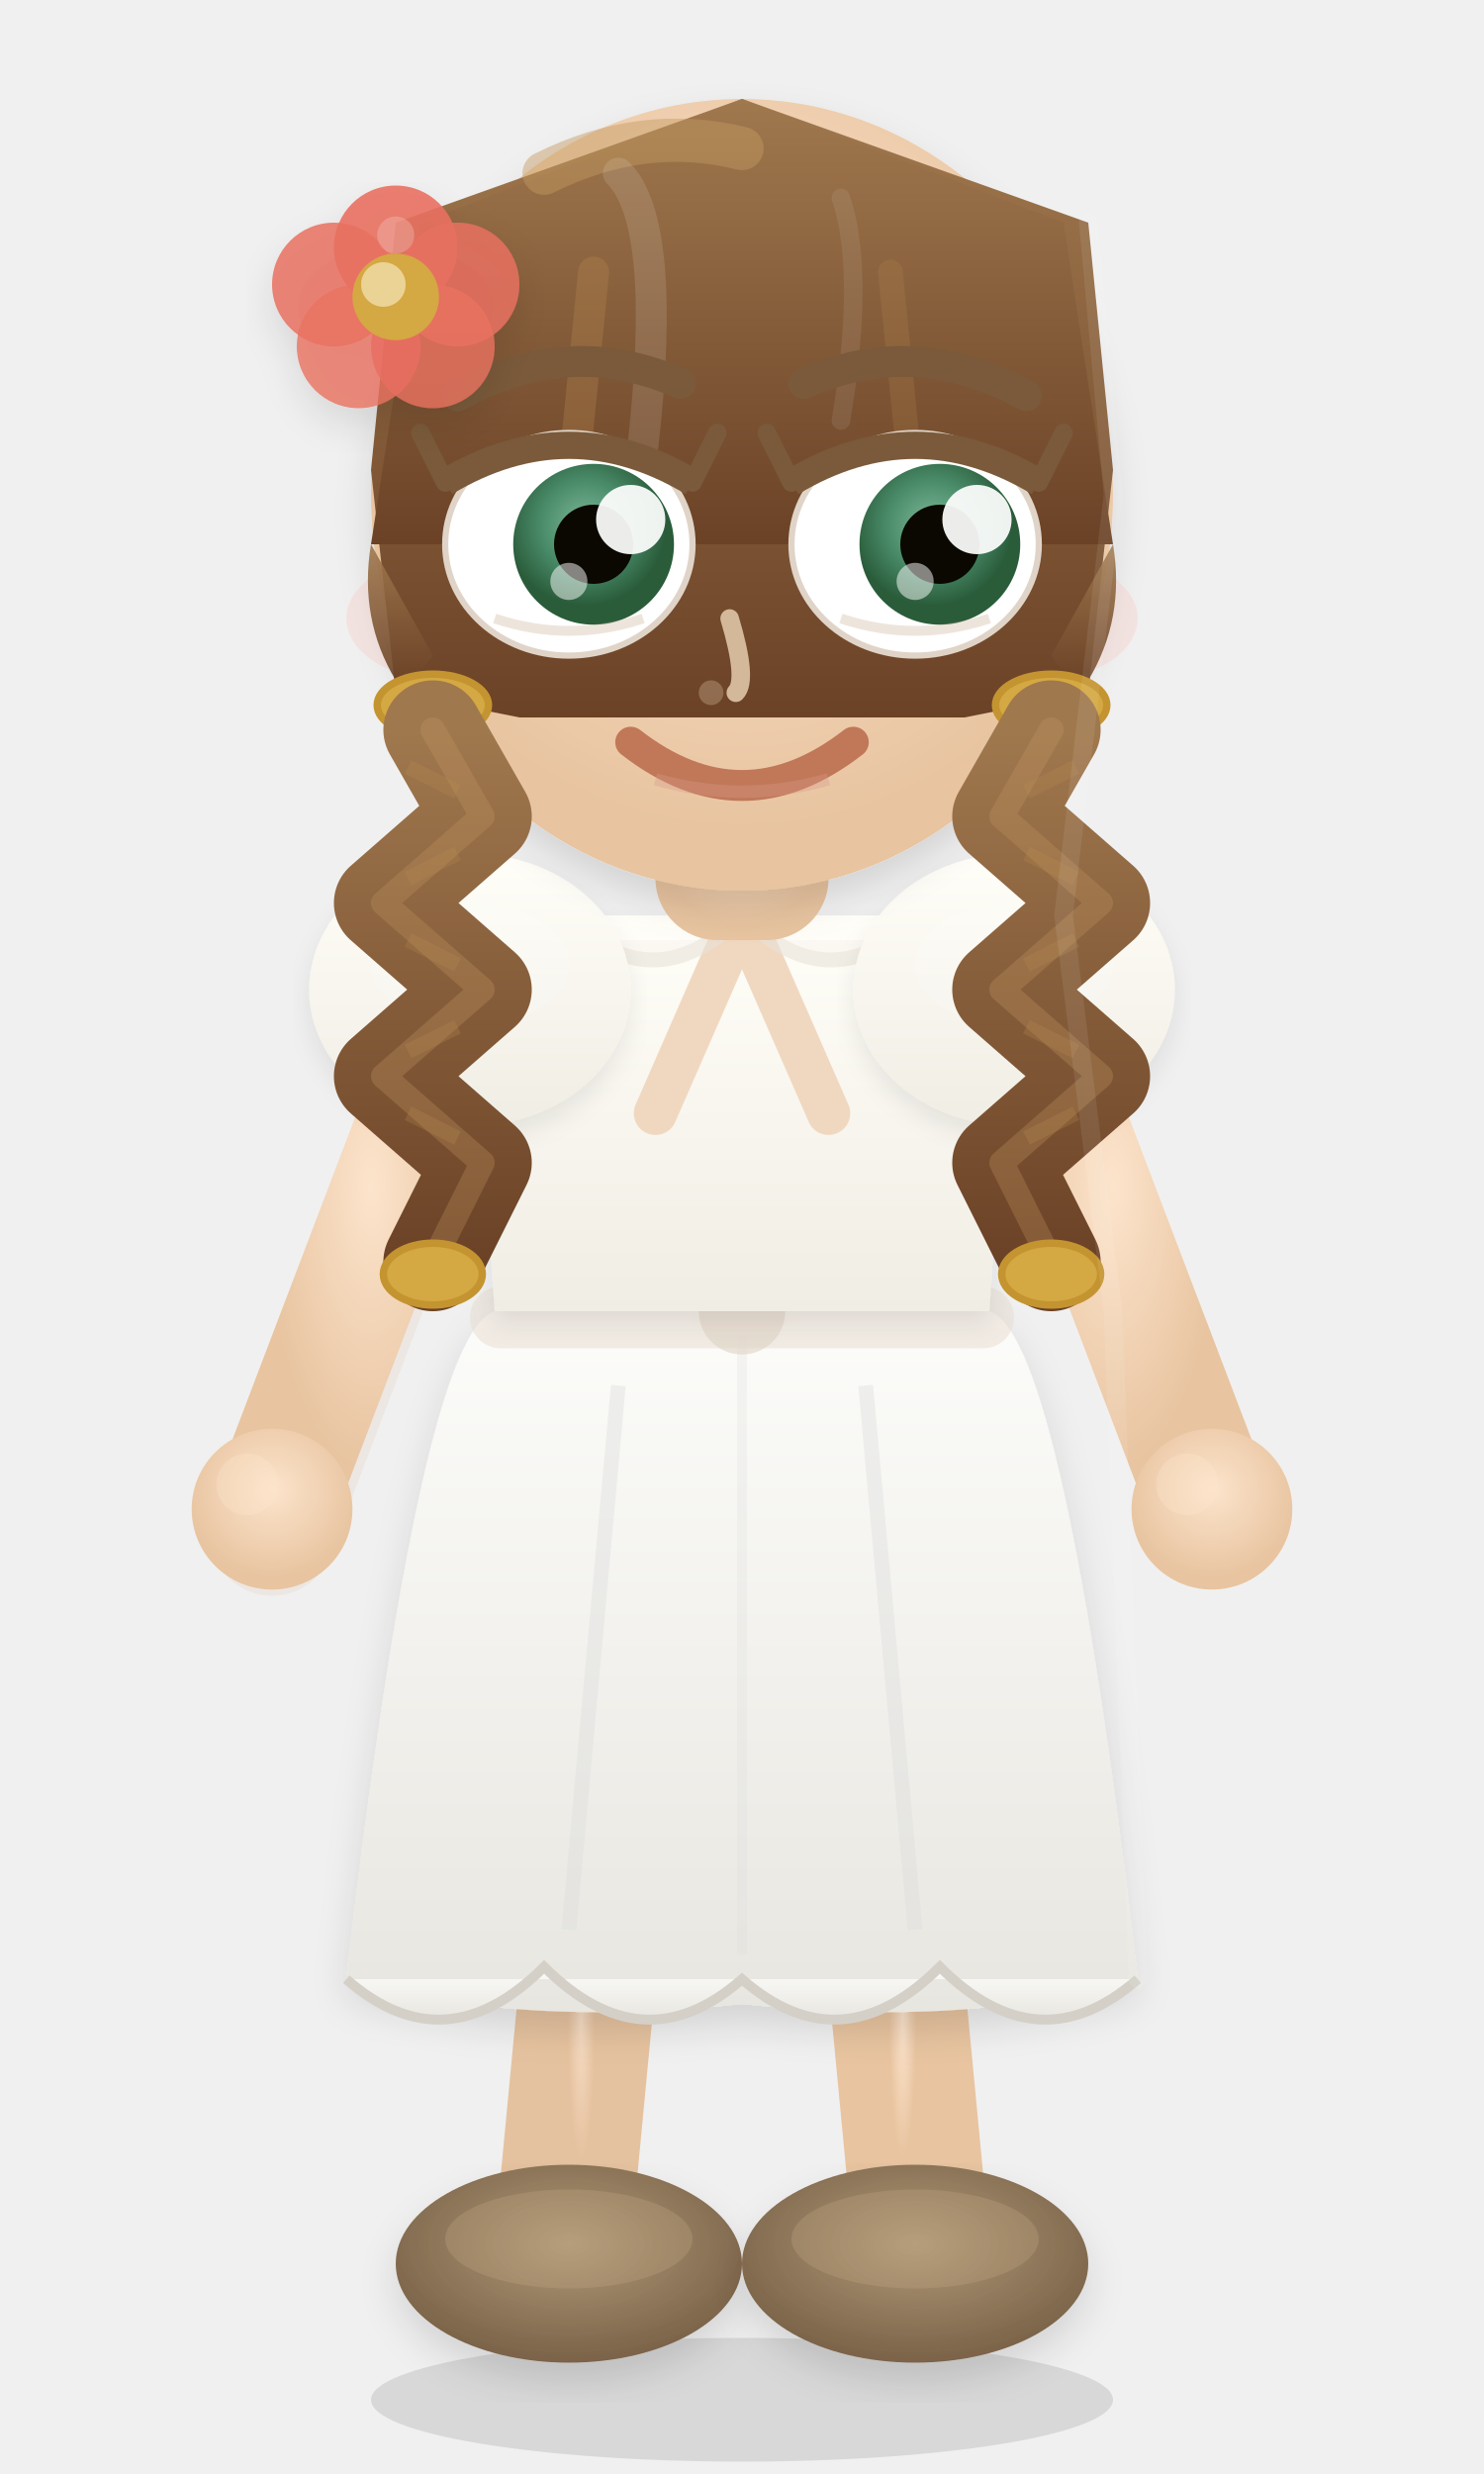
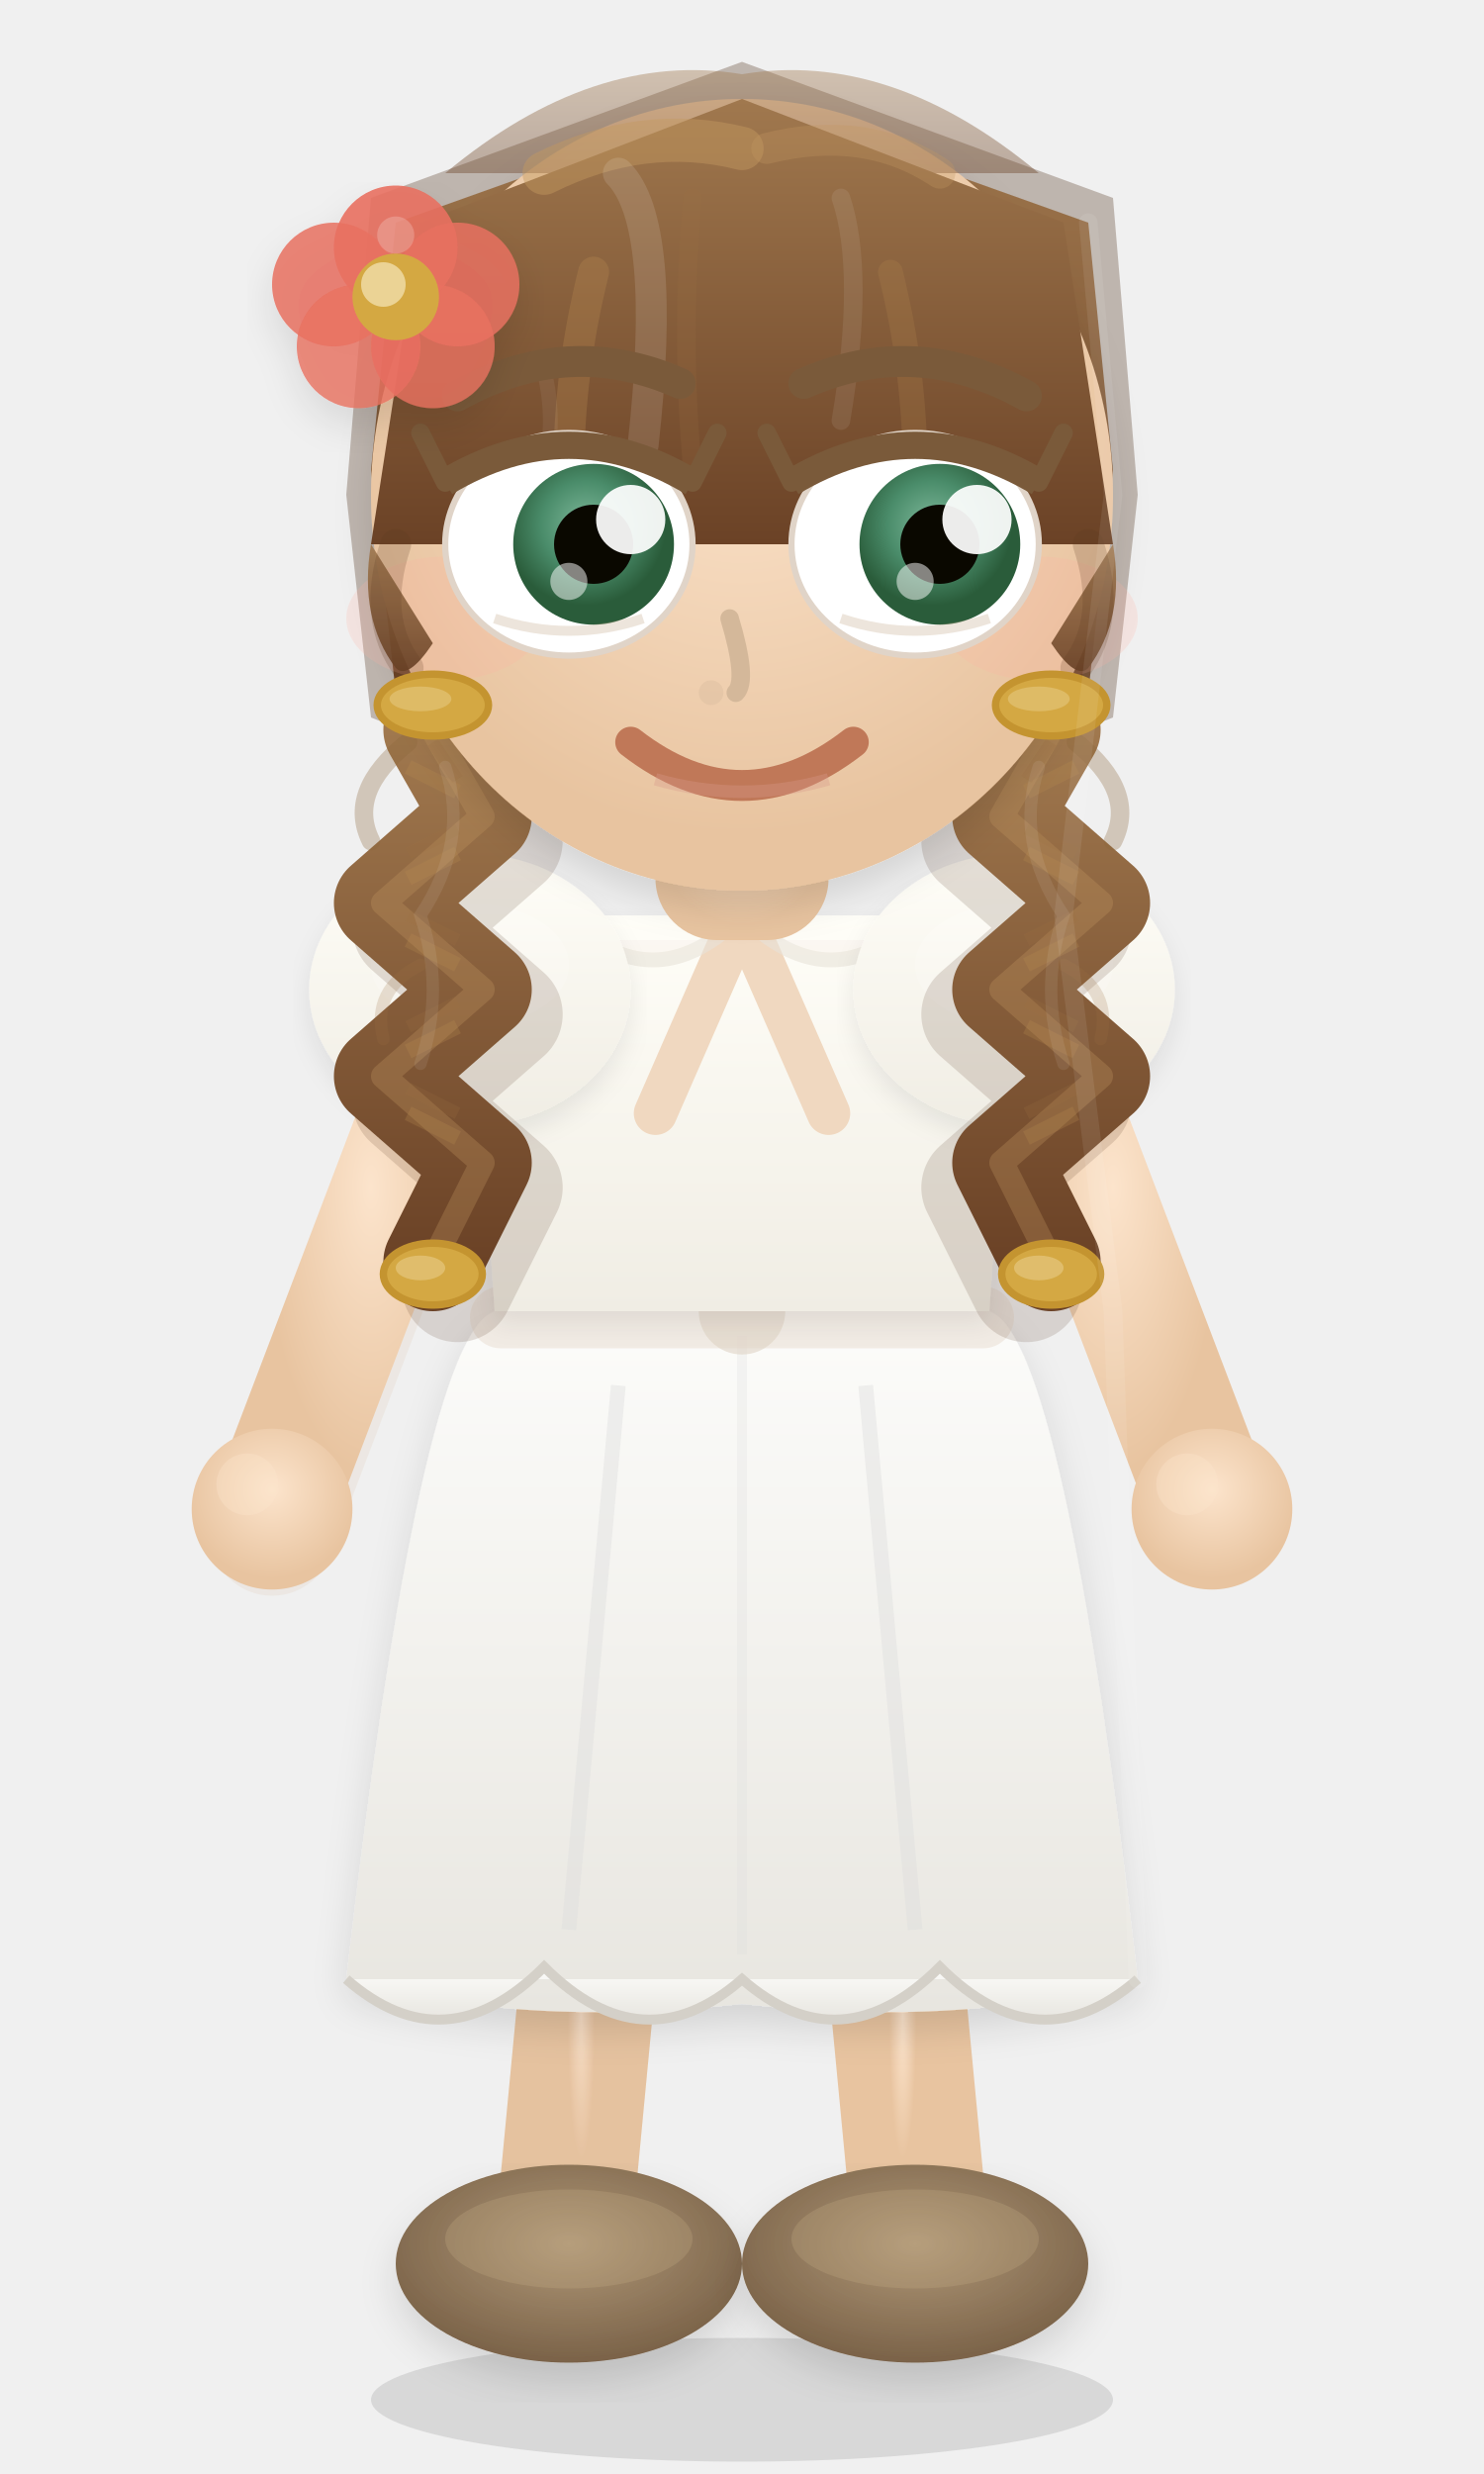
<svg xmlns="http://www.w3.org/2000/svg" viewBox="0 0 120 200">
  <defs>
    <radialGradient id="skin" cx="50%" cy="38%" r="55%">
      <stop offset="0%" stop-color="#fce4cc" />
      <stop offset="100%" stop-color="#e8c4a0" />
    </radialGradient>
    <linearGradient id="hair" x1="0" y1="0" x2="0" y2="1">
      <stop offset="0%" stop-color="#a0784e" />
      <stop offset="100%" stop-color="#6b4226" />
    </linearGradient>
    <radialGradient id="iris" cx="45%" cy="38%" r="50%">
      <stop offset="0%" stop-color="#7eb89a" />
      <stop offset="55%" stop-color="#4a8c6a" />
      <stop offset="100%" stop-color="#2a5c3a" />
    </radialGradient>
    <linearGradient id="dress" x1="0" y1="0" x2="0" y2="1">
      <stop offset="0%" stop-color="#fcfcfa" />
      <stop offset="100%" stop-color="#e8e6e0" />
    </linearGradient>
    <linearGradient id="blouse" x1="0" y1="0" x2="0" y2="1">
      <stop offset="0%" stop-color="#fffef8" />
      <stop offset="100%" stop-color="#f0ede4" />
    </linearGradient>
    <radialGradient id="shoe" cx="50%" cy="40%" r="60%">
      <stop offset="0%" stop-color="#b09878" />
      <stop offset="100%" stop-color="#7a6248" />
    </radialGradient>
    <filter id="glow" x="-20%" y="-20%" width="140%" height="140%">
      <feGaussianBlur stdDeviation="1.2" result="blur" />
      <feComposite in="SourceGraphic" in2="blur" operator="over" />
    </filter>
    <filter id="shadow" x="-10%" y="-10%" width="120%" height="130%">
      <feDropShadow dx="0" dy="1.5" stdDeviation="1.5" flood-color="#000" flood-opacity="0.12" />
    </filter>
    <filter id="inner_shadow" x="-5%" y="-5%" width="110%" height="115%">
      <feDropShadow dx="0" dy="1" stdDeviation="1" flood-color="#000" flood-opacity="0.08" />
    </filter>
  </defs>
  <ellipse cx="60" cy="194" rx="30" ry="5" fill="#000" opacity="0.1" />
  <line x1="48" y1="155" x2="46" y2="176" stroke="url(#skin)" stroke-width="11" stroke-linecap="round" />
  <line x1="48" y1="155" x2="46" y2="176" stroke="#d8b898" stroke-width="11" stroke-linecap="round" opacity="0.15" />
  <line x1="72" y1="155" x2="74" y2="176" stroke="url(#skin)" stroke-width="11" stroke-linecap="round" />
  <ellipse cx="46" cy="183" rx="14" ry="8" fill="url(#shoe)" filter="url(#shadow)" />
  <ellipse cx="46" cy="181" rx="10" ry="4" fill="#c8b088" opacity="0.25" />
  <ellipse cx="74" cy="183" rx="14" ry="8" fill="url(#shoe)" filter="url(#shadow)" />
  <ellipse cx="74" cy="181" rx="10" ry="4" fill="#c8b088" opacity="0.25" />
  <path d="M28,160 Q34,108 40,106 L80,106 Q86,108 92,160 Q78,164 60,162 Q42,164 28,160Z" fill="url(#dress)" filter="url(#shadow)" />
  <path d="M28,160 Q36,167 44,159 Q52,167 60,160 Q68,167 76,159 Q84,167 92,160" fill="url(#dress)" stroke="#d4d0c8" stroke-width="0.8" />
  <line x1="50" y1="112" x2="46" y2="156" stroke="#ddd" stroke-width="1.2" opacity="0.4" />
  <line x1="70" y1="112" x2="74" y2="156" stroke="#ddd" stroke-width="1.2" opacity="0.4" />
  <line x1="60" y1="108" x2="60" y2="158" stroke="#ddd" stroke-width="0.8" opacity="0.25" />
  <rect x="38" y="104" width="44" height="5" rx="2.5" fill="#e8dcd0" opacity="0.5" />
  <circle cx="60" cy="106" r="3.5" fill="#e0d4c4" opacity="0.6" />
  <path d="M54,106 Q56,102 60,106 Q64,102 66,106" fill="#e0d4c4" opacity="0.5" />
  <path d="M40,106 Q38,78 42,74 L78,74 Q82,78 80,106Z" fill="url(#blouse)" filter="url(#inner_shadow)" />
  <path d="M60,74 L53,90" stroke="#f0d8c0" stroke-width="3.5" fill="none" stroke-linecap="round" />
  <path d="M60,74 L67,90" stroke="#f0d8c0" stroke-width="3.5" fill="none" stroke-linecap="round" />
  <path d="M48,76 Q54,80 60,74 Q66,80 72,76" stroke="#e8e2d8" stroke-width="1.2" fill="#f8f4ee" opacity="0.6" />
  <line x1="38" y1="82" x2="22" y2="124" stroke="#d8b898" stroke-width="10" stroke-linecap="round" opacity="0.15" />
  <line x1="38" y1="80" x2="22" y2="122" stroke="url(#skin)" stroke-width="10" stroke-linecap="round" />
  <circle cx="22" cy="122" r="6.5" fill="url(#skin)" />
  <circle cx="20" cy="120" r="2.5" fill="#fce4cc" opacity="0.35" />
  <line x1="82" y1="80" x2="98" y2="122" stroke="url(#skin)" stroke-width="10" stroke-linecap="round" />
  <circle cx="98" cy="122" r="6.5" fill="url(#skin)" />
  <circle cx="96" cy="120" r="2.5" fill="#fce4cc" opacity="0.35" />
  <ellipse cx="38" cy="80" rx="13" ry="11" fill="url(#blouse)" filter="url(#inner_shadow)" />
  <ellipse cx="38" cy="78" rx="8" ry="5" fill="white" opacity="0.15" />
  <ellipse cx="82" cy="80" rx="13" ry="11" fill="url(#blouse)" filter="url(#inner_shadow)" />
  <ellipse cx="82" cy="78" rx="8" ry="5" fill="white" opacity="0.15" />
  <rect x="53" y="58" width="14" height="18" fill="url(#skin)" rx="5" />
-   <ellipse cx="60" cy="40" rx="30" ry="32" fill="url(#skin)" filter="url(#shadow)" />
-   <ellipse cx="36" cy="50" rx="8" ry="5" fill="#ffb0a0" opacity="0.2" />
-   <ellipse cx="84" cy="50" rx="8" ry="5" fill="#ffb0a0" opacity="0.2" />
-   <ellipse cx="58" cy="22" rx="16" ry="10" fill="white" opacity="0.07" />
+   <path d="M28,40 L30,16 L60,5 L90,16 L92,40 L90,58 L80,62 L40,62 L30,58 Z" fill="#4a2a14" opacity="0.3" />
  <path d="M30,38 L32,18 L60,8 L88,18 L90,38 L88,56 L78,58 L42,58 L32,56 Z" fill="url(#hair)" />
-   <path d="M30,44 L34,18 L60,8 L86,18 L90,44" fill="url(#hair)" />
-   <path d="M30,44 Q29,50 32,55 Q33,56 35,53" fill="url(#hair)" opacity="0.9" />
-   <path d="M90,44 Q91,50 88,55 Q87,56 85,53" fill="url(#hair)" opacity="0.9" />
-   <ellipse cx="35" cy="57" rx="4.5" ry="2.5" fill="#d4a843" />
-   <ellipse cx="35" cy="57" rx="4.5" ry="2.5" fill="none" stroke="#c49430" stroke-width="0.6" />
+   <path d="M37,61 L41,68 L33,75 L41,82 L33,89 L41,96 L37,104" stroke="#4a2a14" stroke-width="9" fill="none" stroke-linecap="round" stroke-linejoin="round" opacity="0.15" />
  <path d="M35,59 L39,66 L31,73 L39,80 L31,87 L39,94 L35,102" stroke="url(#hair)" stroke-width="8" fill="none" stroke-linecap="round" stroke-linejoin="round" />
  <path d="M35,59 L39,66 L31,73 L39,80 L31,87 L39,94 L35,102" stroke="#c49860" stroke-width="2" fill="none" stroke-linecap="round" stroke-linejoin="round" opacity="0.3" />
  <path d="M33,62 L37,64" stroke="#b88a50" stroke-width="1.2" fill="none" opacity="0.25" />
  <path d="M37,69 L33,71" stroke="#b88a50" stroke-width="1.2" fill="none" opacity="0.25" />
  <path d="M33,76 L37,78" stroke="#b88a50" stroke-width="1.2" fill="none" opacity="0.25" />
  <path d="M37,83 L33,85" stroke="#b88a50" stroke-width="1.2" fill="none" opacity="0.25" />
  <path d="M33,90 L37,92" stroke="#b88a50" stroke-width="1.2" fill="none" opacity="0.25" />
+   <path d="M35,60 L37,63" stroke="#9a7040" stroke-width="1" fill="none" opacity="0.2" />
+   <path d="M37,67 L33,69" stroke="#9a7040" stroke-width="1" fill="none" opacity="0.2" />
+   <path d="M33,74 L37,76" stroke="#9a7040" stroke-width="1" fill="none" opacity="0.2" />
+   <path d="M37,81 L33,83" stroke="#9a7040" stroke-width="1" fill="none" opacity="0.2" />
+   <path d="M33,88 L37,90" stroke="#9a7040" stroke-width="1" fill="none" opacity="0.2" />
+   <path d="M36,62 Q38,68 34,74 Q36,80 34,86" stroke="white" stroke-width="1" fill="none" stroke-linecap="round" opacity="0.08" />
  <ellipse cx="35" cy="103" rx="4" ry="2.5" fill="#d4a843" />
  <ellipse cx="35" cy="103" rx="4" ry="2.5" fill="none" stroke="#c49430" stroke-width="0.6" />
-   <ellipse cx="85" cy="57" rx="4.5" ry="2.5" fill="#d4a843" />
-   <ellipse cx="85" cy="57" rx="4.5" ry="2.5" fill="none" stroke="#c49430" stroke-width="0.6" />
+   <ellipse cx="34" cy="102.5" rx="2" ry="1" fill="#f5e6b8" opacity="0.35" />
+   <path d="M83,61 L79,68 L87,75 L79,82 L87,89 L79,96 L83,104" stroke="#4a2a14" stroke-width="9" fill="none" stroke-linecap="round" stroke-linejoin="round" opacity="0.15" />
  <path d="M85,59 L81,66 L89,73 L81,80 L89,87 L81,94 L85,102" stroke="url(#hair)" stroke-width="8" fill="none" stroke-linecap="round" stroke-linejoin="round" />
  <path d="M85,59 L81,66 L89,73 L81,80 L89,87 L81,94 L85,102" stroke="#c49860" stroke-width="2" fill="none" stroke-linecap="round" stroke-linejoin="round" opacity="0.3" />
  <path d="M87,62 L83,64" stroke="#b88a50" stroke-width="1.2" fill="none" opacity="0.25" />
  <path d="M83,69 L87,71" stroke="#b88a50" stroke-width="1.2" fill="none" opacity="0.25" />
  <path d="M87,76 L83,78" stroke="#b88a50" stroke-width="1.2" fill="none" opacity="0.25" />
  <path d="M83,83 L87,85" stroke="#b88a50" stroke-width="1.2" fill="none" opacity="0.25" />
  <path d="M87,90 L83,92" stroke="#b88a50" stroke-width="1.2" fill="none" opacity="0.25" />
+   <path d="M85,60 L83,63" stroke="#9a7040" stroke-width="1" fill="none" opacity="0.2" />
+   <path d="M83,67 L87,69" stroke="#9a7040" stroke-width="1" fill="none" opacity="0.2" />
+   <path d="M87,74 L83,76" stroke="#9a7040" stroke-width="1" fill="none" opacity="0.2" />
+   <path d="M83,81 L87,83" stroke="#9a7040" stroke-width="1" fill="none" opacity="0.2" />
+   <path d="M87,88 L83,90" stroke="#9a7040" stroke-width="1" fill="none" opacity="0.2" />
+   <path d="M84,62 Q82,68 86,74 Q84,80 86,86" stroke="white" stroke-width="1" fill="none" stroke-linecap="round" opacity="0.08" />
  <ellipse cx="85" cy="103" rx="4" ry="2.5" fill="#d4a843" />
  <ellipse cx="85" cy="103" rx="4" ry="2.5" fill="none" stroke="#c49430" stroke-width="0.6" />
+   <ellipse cx="84" cy="102.5" rx="2" ry="1" fill="#f5e6b8" opacity="0.35" />
+   <path d="M33,60 Q28,64 30,68" stroke="#8a6438" stroke-width="1.5" fill="none" stroke-linecap="round" opacity="0.3" />
+   <path d="M87,60 Q92,64 90,68" stroke="#8a6438" stroke-width="1.5" fill="none" stroke-linecap="round" opacity="0.3" />
+   <path d="M34,78 Q30,80 31,84" stroke="#9a7040" stroke-width="1" fill="none" stroke-linecap="round" opacity="0.2" />
+   <path d="M86,78 Q90,80 89,84" stroke="#9a7040" stroke-width="1" fill="none" stroke-linecap="round" opacity="0.2" />
+   <ellipse cx="60" cy="40" rx="30" ry="32" fill="url(#skin)" filter="url(#shadow)" />
+   <ellipse cx="36" cy="50" rx="8" ry="5" fill="#ffb0a0" opacity="0.2" />
+   <ellipse cx="84" cy="50" rx="8" ry="5" fill="#ffb0a0" opacity="0.2" />
+   <ellipse cx="58" cy="22" rx="16" ry="10" fill="white" opacity="0.07" />
+   <path d="M36,14 Q48,4 60,6 Q72,4 84,14" fill="url(#hair)" opacity="0.4" />
+   <path d="M30,44 L34,18 L60,8 L86,18 L90,44" fill="url(#hair)" />
+   <path d="M30,44 Q29,50 32,54 Q33,55 35,52" fill="url(#hair)" opacity="0.9" />
+   <path d="M90,44 Q91,50 88,54 Q87,55 85,52" fill="url(#hair)" opacity="0.9" />
+   <path d="M32,44 Q30,50 33,54" stroke="#5a3820" stroke-width="2.5" fill="none" stroke-linecap="round" opacity="0.2" />
+   <path d="M88,44 Q90,50 87,54" stroke="#5a3820" stroke-width="2.5" fill="none" stroke-linecap="round" opacity="0.2" />
+   <ellipse cx="35" cy="57" rx="4.5" ry="2.5" fill="#d4a843" />
+   <ellipse cx="35" cy="57" rx="4.5" ry="2.5" fill="none" stroke="#c49430" stroke-width="0.6" />
+   <ellipse cx="34" cy="56.5" rx="2.5" ry="1" fill="#f5e6b8" opacity="0.3" />
+   <ellipse cx="85" cy="57" rx="4.5" ry="2.5" fill="#d4a843" />
+   <ellipse cx="85" cy="57" rx="4.5" ry="2.5" fill="none" stroke="#c49430" stroke-width="0.6" />
+   <ellipse cx="84" cy="56.5" rx="2.5" ry="1" fill="#f5e6b8" opacity="0.3" />
  <path d="M44,14 Q52,10 60,12" stroke="#c49860" stroke-width="3.5" fill="none" stroke-linecap="round" opacity="0.45" />
-   <path d="M48,22 L46,42" stroke="#b88a50" stroke-width="2.5" fill="none" stroke-linecap="round" opacity="0.3" />
-   <path d="M72,22 L74,42" stroke="#b88a50" stroke-width="2" fill="none" stroke-linecap="round" opacity="0.2" />
+   <path d="M62,12 Q70,10 76,14" stroke="#c49860" stroke-width="2.5" fill="none" stroke-linecap="round" opacity="0.3" />
+   <path d="M48,22 Q46,30 46,38" stroke="#b88a50" stroke-width="2.5" fill="none" stroke-linecap="round" opacity="0.3" />
+   <path d="M72,22 Q74,30 74,38" stroke="#b88a50" stroke-width="2" fill="none" stroke-linecap="round" opacity="0.2" />
+   <path d="M56,16 Q55,27 56,38" stroke="#9a7040" stroke-width="1.5" fill="none" stroke-linecap="round" opacity="0.18" />
  <path d="M50,14 Q54,18 52,36" stroke="white" stroke-width="2.5" fill="none" stroke-linecap="round" opacity="0.12" />
  <path d="M68,16 Q70,22 68,34" stroke="white" stroke-width="1.5" fill="none" stroke-linecap="round" opacity="0.08" />
+   <path d="M44,30 Q45,34 44,38" stroke="white" stroke-width="1.2" fill="none" stroke-linecap="round" opacity="0.06" />
  <ellipse cx="46" cy="44" rx="10" ry="9" fill="white" stroke="#e0d4c8" stroke-width="0.5" />
  <ellipse cx="74" cy="44" rx="10" ry="9" fill="white" stroke="#e0d4c8" stroke-width="0.5" />
  <circle cx="48" cy="44" r="6.5" fill="url(#iris)" />
  <circle cx="76" cy="44" r="6.5" fill="url(#iris)" />
  <circle cx="48" cy="44" r="3.2" fill="#0a0800" />
  <circle cx="76" cy="44" r="3.2" fill="#0a0800" />
  <circle cx="51" cy="42" r="2.8" fill="white" opacity="0.92" />
  <circle cx="79" cy="42" r="2.8" fill="white" opacity="0.92" />
  <circle cx="46" cy="47" r="1.5" fill="white" opacity="0.5" />
  <circle cx="74" cy="47" r="1.5" fill="white" opacity="0.5" />
  <path d="M36,39 Q46,33 56,39" stroke="#7a5a3a" stroke-width="2.2" fill="none" />
  <path d="M64,39 Q74,33 84,39" stroke="#7a5a3a" stroke-width="2.2" fill="none" />
  <path d="M36,39 L34,35" stroke="#7a5a3a" stroke-width="1.5" stroke-linecap="round" />
  <path d="M56,39 L58,35" stroke="#7a5a3a" stroke-width="1.5" stroke-linecap="round" />
  <path d="M64,39 L62,35" stroke="#7a5a3a" stroke-width="1.5" stroke-linecap="round" />
  <path d="M84,39 L86,35" stroke="#7a5a3a" stroke-width="1.5" stroke-linecap="round" />
  <path d="M40,50 Q46,52 52,50" stroke="#c4a888" stroke-width="0.8" fill="none" opacity="0.3" />
  <path d="M68,50 Q74,52 80,50" stroke="#c4a888" stroke-width="0.8" fill="none" opacity="0.3" />
  <path d="M37,32 Q46,27 55,31" stroke="#7a5a3a" stroke-width="2.5" fill="none" stroke-linecap="round" />
  <path d="M65,31 Q74,27 83,32" stroke="#7a5a3a" stroke-width="2.5" fill="none" stroke-linecap="round" />
  <path d="M59,50 Q60.5,55 59.5,56" stroke="#d4b89a" stroke-width="1.5" fill="none" stroke-linecap="round" />
  <circle cx="57.5" cy="56" r="1" fill="#d4b89a" opacity="0.35" />
  <path d="M51,60 Q60,67 69,60" stroke="#c07858" stroke-width="2.5" fill="none" stroke-linecap="round" />
  <path d="M53,63 Q60,65 67,63" stroke="#d8988a" stroke-width="1" fill="none" opacity="0.35" />
  <g transform="translate(32,24)" filter="url(#shadow)">
    <circle cx="0" cy="-4" r="5" fill="#e87060" opacity="0.9" />
    <circle cx="-5" cy="-1" r="5" fill="#e87060" opacity="0.85" />
    <circle cx="5" cy="-1" r="5" fill="#e87060" opacity="0.85" />
    <circle cx="-3" cy="4" r="5" fill="#e87060" opacity="0.8" />
    <circle cx="3" cy="4" r="5" fill="#e87060" opacity="0.8" />
    <circle cx="0" cy="0" r="3.5" fill="#d4a843" />
    <circle cx="-1" cy="-1" r="1.8" fill="#f5e6b8" opacity="0.7" />
    <circle cx="0" cy="-5" r="1.5" fill="white" opacity="0.2" />
  </g>
  <path d="M88,18 L90,40 L86,74 L90,106 L92,160" stroke="white" stroke-width="1.5" fill="none" opacity="0.08" stroke-linecap="round" />
</svg>
